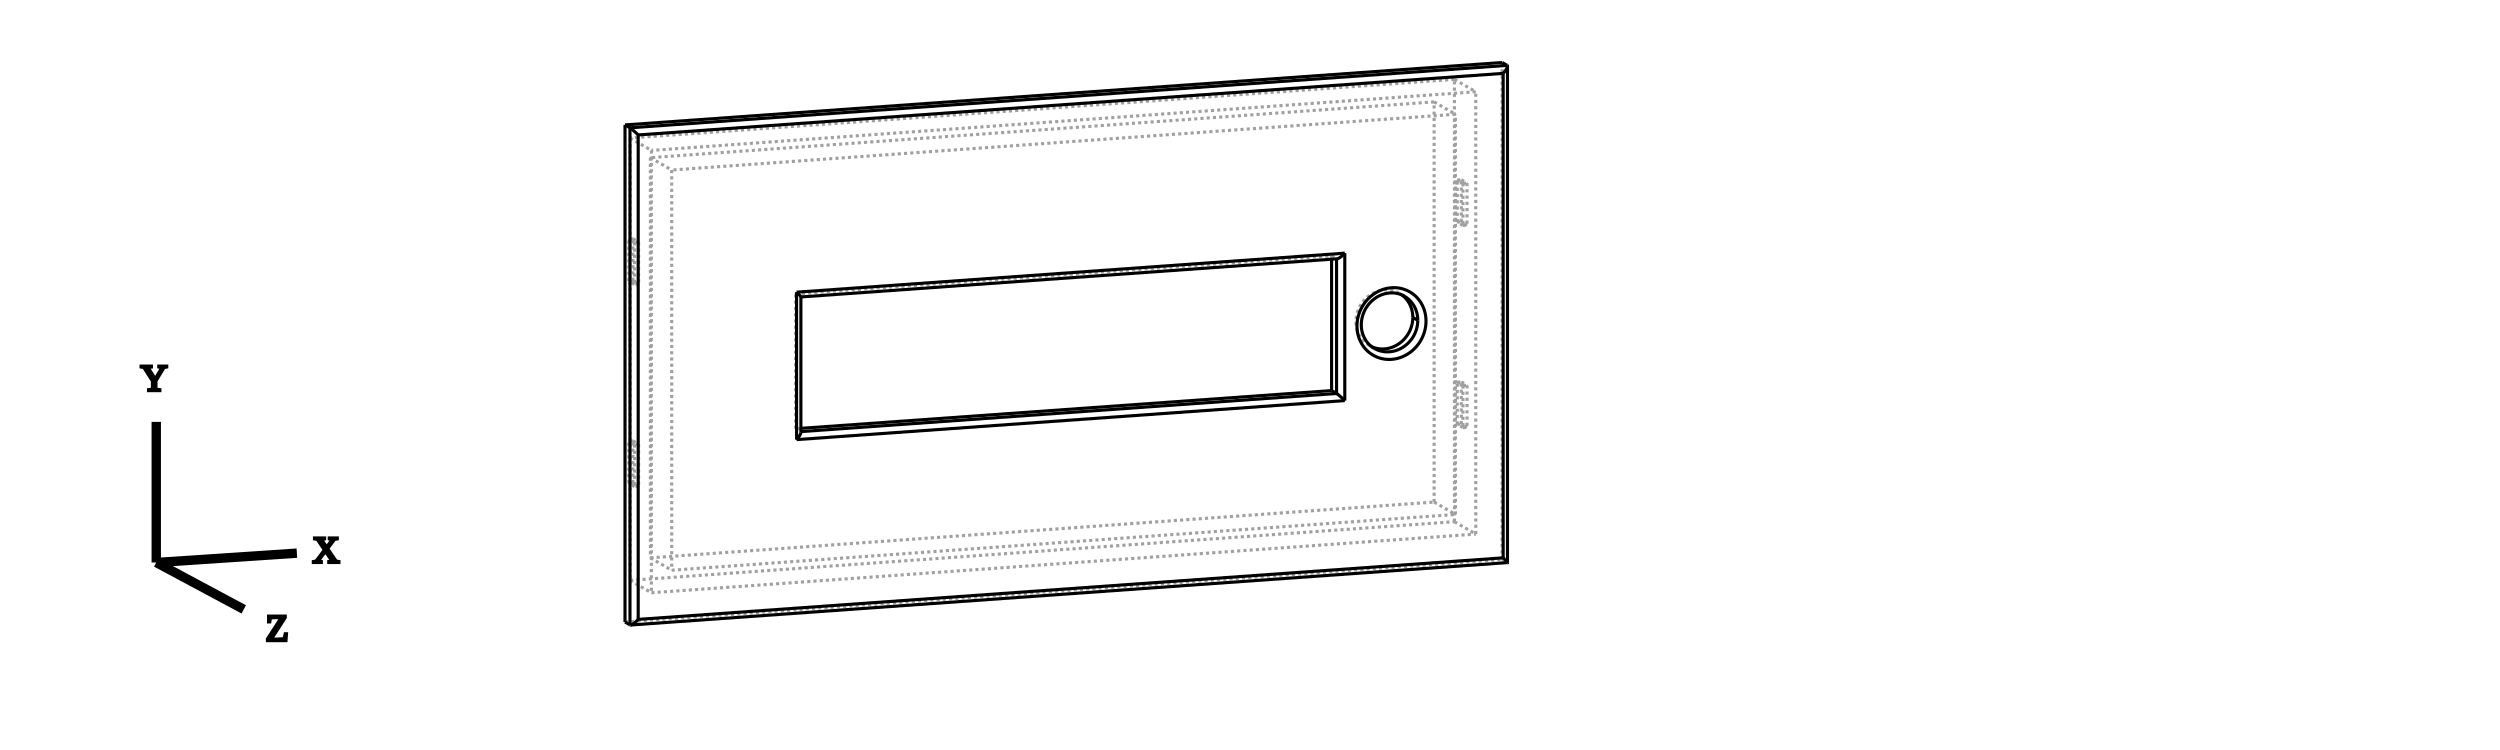
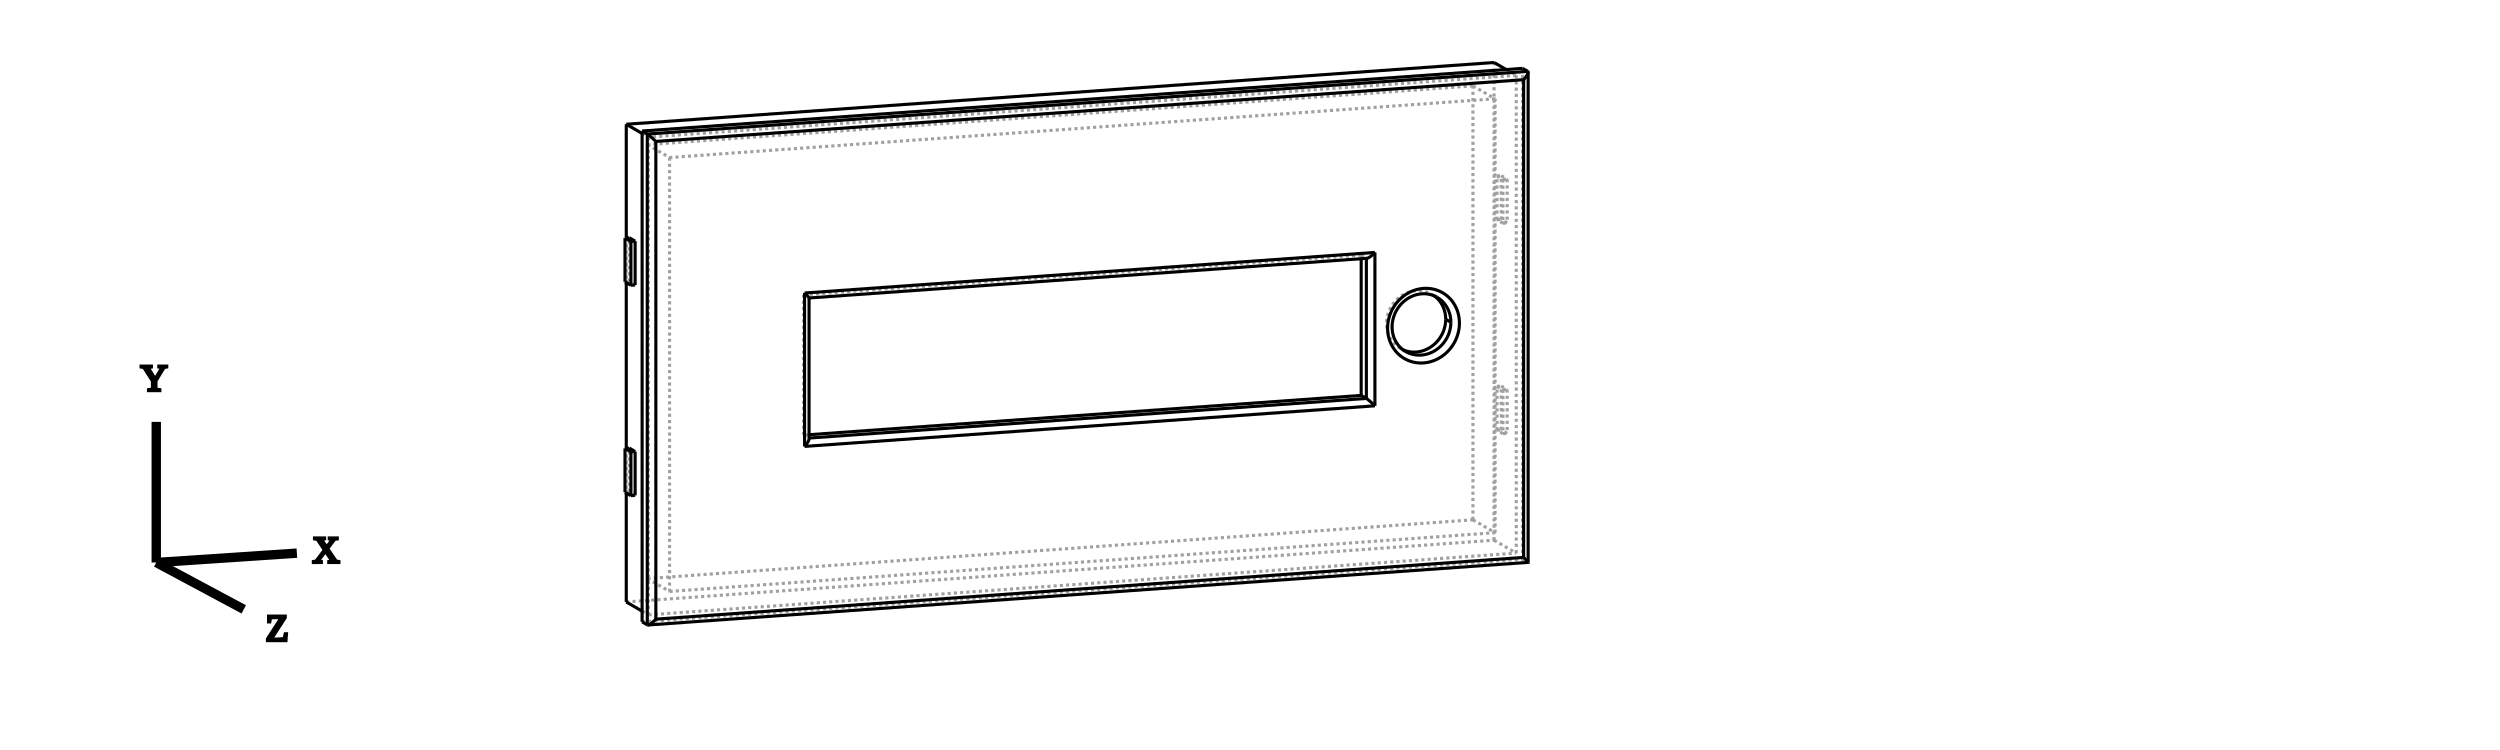
<svg xmlns="http://www.w3.org/2000/svg" width="800.0" height="240.0">
-   <g transform="scale(2.753541, -2.753541)   translate(122.7762,-39.29436)" stroke-width="0.363" fill="none">
-     <g stroke="rgb(160,160,160)" fill="none" stroke-dasharray="0.363,0.363">
-       <path d="M-50.142,-32.99 L51.794,-25.737 " />
-       <path d="M51.794,-25.737 L52.372,-26.073 " />
-       <path d="M52.372,-26.073 L52.376,-26.075 L52.38,-26.077 L52.383,-26.079 L52.386,-26.08 L52.389,-26.082 L52.392,-26.083 L52.395,-26.084 L52.398,-26.085 L52.4,-26.086 L52.402,-26.087 L52.404,-26.087 L52.406,-26.087 L52.408,-26.088 L52.409,-26.088 " />
-       <path d="M51.794,-25.737 L51.794,32.031 " />
-       <path d="M-47.075,-29.59 L48.727,-22.773 " />
-       <path d="M48.727,-22.773 L48.727,28.631 " />
-       <path d="M48.727,28.631 L-47.075,21.813 " />
-       <path d="M-47.075,21.813 L-47.075,-29.59 " />
-       <path d="M-49.553,-28.151 L-47.075,-29.59 " />
-       <path d="M46.249,-21.334 L48.727,-22.773 " />
-       <path d="M-49.553,-28.151 L46.249,-21.334 " />
-       <path d="M46.249,-21.334 L46.249,30.07 " />
-       <path d="M46.249,30.07 L48.727,28.631 " />
-       <path d="M47.24,-10.405 L46.579,-10.021 " />
-       <path d="M47.24,-5.509 L47.24,-10.405 " />
-       <path d="M46.579,-10.021 L46.579,-5.125 " />
-       <path d="M46.579,-5.125 L47.24,-5.509 " />
-       <path d="M47.24,13.094 L46.579,13.478 " />
-       <path d="M47.24,17.99 L47.24,13.094 " />
-       <path d="M46.579,18.373 L47.24,17.99 " />
-       <path d="M46.579,13.478 L46.579,18.373 " />
-       <path d="M-49.553,23.253 L-47.075,21.813 " />
-       <path d="M46.249,30.07 L-49.553,23.253 " />
-       <path d="M-49.553,23.253 L-49.553,-28.151 " />
-       <path d="M-49.222,6.661 L-49.222,11.556 " />
-       <path d="M-49.222,11.556 L-48.562,11.172 " />
-       <path d="M-48.562,11.172 L-48.562,6.277 " />
-       <path d="M-48.562,6.277 L-49.222,6.661 " />
-       <path d="M-49.222,-16.838 L-49.222,-11.943 " />
-       <path d="M-48.562,-17.222 L-49.222,-16.838 " />
-       <path d="M-49.222,-11.943 L-48.562,-12.326 " />
-       <path d="M-48.562,-12.326 L-48.562,-17.222 " />
+   <g transform="scale(2.864768, -2.864768)   translate(120.0741,-38.07059)" stroke-width="0.349" fill="none">
+     <g stroke="rgb(160,160,160)" fill="none" stroke-dasharray="0.349,0.349">
+       <path d="M-48.349,-31.394 L50.001,-24.396 " />
+       <path d="M50.001,-24.396 L50.579,-24.732 " />
+       <path d="M50.579,-24.732 L50.583,-24.734 L50.586,-24.736 L50.59,-24.737 L50.593,-24.739 L50.596,-24.741 L50.599,-24.742 L50.602,-24.743 L50.604,-24.744 L50.607,-24.745 L50.609,-24.746 L50.611,-24.746 L50.613,-24.746 L50.614,-24.746 L50.616,-24.746 " />
+       <path d="M50.001,-24.396 L50.001,30.435 " />
+       <path d="M-47.641,-30.609 L49.293,-23.712 " />
+       <path d="M49.293,-23.712 L49.293,29.65 " />
+       <path d="M49.293,29.65 L-47.641,22.752 " />
+       <path d="M-47.641,22.752 L-47.641,-30.609 " />
+       <path d="M-48.349,-30.198 L-47.641,-30.609 " />
+       <path d="M46.815,-22.272 L49.293,-23.712 " />
+       <path d="M-50.119,-29.17 L46.815,-22.272 " />
+       <path d="M46.815,-22.272 L46.815,31.089 " />
+       <path d="M48.167,30.304 L49.293,29.65 " />
+       <path d="M47.806,-10.364 L47.146,-9.981 " />
+       <path d="M47.806,-5.469 L47.806,-10.364 " />
+       <path d="M47.146,-9.981 L47.146,-5.085 " />
+       <path d="M47.146,-5.085 L47.806,-5.469 " />
+       <path d="M47.806,13.134 L47.146,13.518 " />
+       <path d="M47.806,18.03 L47.806,13.134 " />
+       <path d="M47.146,18.414 L47.806,18.03 " />
+       <path d="M47.146,13.518 L47.146,18.414 " />
+       <path d="M-48.349,23.163 L-47.641,22.752 " />
+       <path d="M-50.119,11.492 L-50.119,6.504 " />
+       <path d="M-50.119,-12.006 L-50.119,-16.994 " />
+       <path d="M-49.789,6.62 L-49.789,11.516 " />
+       <path d="M-49.128,6.236 L-49.789,6.62 " />
+       <path d="M-49.789,-16.878 L-49.789,-11.983 " />
+       <path d="M-49.128,-17.262 L-49.789,-16.878 " />
      <path d="M32.621,9.221 L32.615,9.221 L32.609,9.221 L32.603,9.221 L32.598,9.221 L32.593,9.221 L32.587,9.222 L32.582,9.223 L32.577,9.224 L32.573,9.225 L32.568,9.226 L32.564,9.228 L32.559,9.23 L32.555,9.232 L32.551,9.234 " />
      <path d="M-29.707,4.786 L-29.708,4.786 L-29.71,4.786 L-29.712,4.786 L-29.714,4.787 L-29.716,4.788 L-29.718,4.788 L-29.721,4.789 L-29.723,4.791 L-29.726,4.792 L-29.729,4.793 L-29.733,4.795 L-29.736,4.797 L-29.74,4.799 L-29.743,4.801 " />
      <path d="M-29.701,-10.956 L-29.701,-10.947 L-29.702,-10.938 L-29.703,-10.93 L-29.705,-10.922 L-29.707,-10.914 L-29.709,-10.907 L-29.712,-10.9 L-29.715,-10.894 L-29.719,-10.888 L-29.723,-10.882 L-29.727,-10.877 L-29.732,-10.873 L-29.738,-10.869 L-29.743,-10.865 " />
-       <path d="M-47.193,-25.535 L43.889,-19.054 " />
-       <path d="M43.889,-19.054 L43.889,27.454 " />
-       <path d="M43.889,27.454 L-47.193,20.973 " />
-       <path d="M-47.193,20.973 L-47.193,-25.535 " />
-       <path d="M47.24,-10.405 L47.712,-10.371 " />
-       <path d="M46.579,-10.021 L47.051,-9.987 " />
-       <path d="M47.712,-10.371 L47.051,-9.987 " />
-       <path d="M47.24,-5.509 L47.712,-5.476 " />
-       <path d="M47.712,-5.476 L47.712,-10.371 " />
-       <path d="M46.579,-5.125 L47.051,-5.092 " />
-       <path d="M47.051,-9.987 L47.051,-5.092 " />
-       <path d="M47.051,-5.092 L47.712,-5.476 " />
-       <path d="M47.24,13.094 L47.712,13.128 " />
-       <path d="M46.579,13.478 L47.051,13.511 " />
-       <path d="M47.712,13.128 L47.051,13.511 " />
-       <path d="M47.24,17.99 L47.712,18.023 " />
-       <path d="M47.712,18.023 L47.712,13.128 " />
-       <path d="M46.579,18.373 L47.051,18.407 " />
-       <path d="M47.051,18.407 L47.712,18.023 " />
-       <path d="M47.051,13.511 L47.051,18.407 " />
-       <path d="M-49.222,6.661 L-49.694,6.627 " />
-       <path d="M-49.222,11.556 L-49.694,11.523 " />
-       <path d="M-49.694,6.627 L-49.694,11.523 " />
-       <path d="M-48.562,11.172 L-49.033,11.139 " />
-       <path d="M-49.694,11.523 L-49.033,11.139 " />
-       <path d="M-48.562,6.277 L-49.033,6.243 " />
-       <path d="M-49.033,11.139 L-49.033,6.243 " />
-       <path d="M-49.033,6.243 L-49.694,6.627 " />
-       <path d="M-49.222,-16.838 L-49.694,-16.872 " />
-       <path d="M-49.222,-11.943 L-49.694,-11.976 " />
-       <path d="M-49.694,-16.872 L-49.694,-11.976 " />
-       <path d="M-48.562,-17.222 L-49.033,-17.256 " />
-       <path d="M-49.033,-17.256 L-49.694,-16.872 " />
-       <path d="M-48.562,-12.326 L-49.033,-12.36 " />
-       <path d="M-49.694,-11.976 L-49.033,-12.36 " />
-       <path d="M-49.033,-12.36 L-49.033,-17.256 " />
+       <path d="M-47.759,-26.555 L44.456,-19.993 " />
+       <path d="M44.456,-19.993 L44.456,28.474 " />
+       <path d="M44.456,28.474 L-47.759,21.912 " />
+       <path d="M-47.759,21.912 L-47.759,-26.555 " />
+       <path d="M47.806,-10.364 L48.278,-10.331 " />
+       <path d="M47.146,-9.981 L47.618,-9.947 " />
+       <path d="M48.278,-10.331 L47.618,-9.947 " />
+       <path d="M47.806,-5.469 L48.278,-5.435 " />
+       <path d="M48.278,-5.435 L48.278,-10.331 " />
+       <path d="M47.146,-5.085 L47.618,-5.052 " />
+       <path d="M47.618,-9.947 L47.618,-5.052 " />
+       <path d="M47.618,-5.052 L48.278,-5.435 " />
+       <path d="M47.806,13.134 L48.278,13.168 " />
+       <path d="M47.146,13.518 L47.618,13.552 " />
+       <path d="M48.278,13.168 L47.618,13.552 " />
+       <path d="M47.806,18.03 L48.278,18.063 " />
+       <path d="M48.278,18.063 L48.278,13.168 " />
+       <path d="M47.146,18.414 L47.618,18.447 " />
+       <path d="M47.618,18.447 L48.278,18.063 " />
+       <path d="M47.618,13.552 L47.618,18.447 " />
+       <path d="M-49.789,6.62 L-50.26,6.587 " />
+       <path d="M-49.789,-16.878 L-50.26,-16.912 " />
      <path d="M31.973,9.57 L32.551,9.234 " />
      <path d="M31.973,9.57 L31.973,9.175 " />
      <path d="M-30.321,5.137 L-29.743,4.801 " />
      <path d="M-30.321,5.137 L31.973,9.57 " />
      <path d="M-29.701,-10.485 L-30.321,-10.529 " />
      <path d="M-30.321,-10.529 L-29.743,-10.865 " />
      <path d="M-30.321,-10.529 L-30.321,5.137 " />
      <path d="M36.652,-1.006 L36.575,-0.971 L36.499,-0.934 L36.424,-0.895 L36.35,-0.853 " />
      <path d="M36.35,-0.853 L36.282,-0.812 L36.215,-0.77 L36.149,-0.725 L36.085,-0.679 L36.021,-0.632 L35.959,-0.582 L35.898,-0.531 L35.838,-0.478 L35.78,-0.424 L35.723,-0.368 L35.668,-0.31 L35.614,-0.251 L35.562,-0.191 L35.511,-0.129 L35.461,-0.066 L35.414,-0.001 L35.368,0.065 L35.323,0.132 L35.28,0.2 L35.239,0.27 L35.2,0.341 L35.162,0.413 L35.127,0.486 L35.093,0.559 L35.06,0.634 L35.03,0.71 L35.002,0.787 L34.975,0.864 L34.95,0.943 L34.927,1.022 L34.906,1.102 L34.887,1.182 L34.87,1.263 L34.855,1.345 L34.842,1.427 L34.831,1.509 L34.822,1.592 L34.815,1.675 L34.806,1.843 L34.806,2.011 L34.813,2.179 L34.828,2.348 L34.852,2.516 L34.883,2.683 L34.922,2.849 L34.968,3.014 L35.022,3.176 L35.084,3.336 L35.153,3.493 L35.229,3.647 L35.311,3.798 L35.401,3.944 L35.497,4.087 L35.6,4.224 L35.708,4.357 L35.822,4.485 L35.942,4.606 L36.067,4.723 L36.197,4.832 L36.332,4.936 L36.47,5.033 L36.613,5.123 L36.759,5.206 L36.909,5.281 L36.985,5.316 L37.062,5.349 L37.139,5.38 L37.217,5.409 L37.295,5.437 L37.374,5.462 L37.453,5.485 L37.533,5.507 L37.613,5.526 L37.693,5.543 L37.773,5.559 L37.854,5.572 L37.935,5.583 L38.016,5.592 L38.097,5.599 L38.178,5.604 L38.259,5.607 L38.34,5.608 L38.421,5.607 L38.502,5.604 L38.582,5.598 L38.662,5.591 L38.742,5.582 L38.821,5.57 L38.9,5.557 L38.979,5.541 L39.057,5.523 L39.134,5.504 L39.211,5.482 L39.287,5.458 L39.362,5.433 L39.437,5.405 L39.511,5.376 L39.584,5.344 L39.656,5.311 L39.727,5.276 L39.797,5.239 L39.866,5.2 " />
      <path d="M39.866,5.2 L39.939,5.156 L40.01,5.111 L40.08,5.063 L40.148,5.014 " />
-       <path d="M-47.193,-25.535 L-44.715,-26.974 " />
-       <path d="M43.889,-19.054 L46.367,-20.493 " />
-       <path d="M-44.715,-26.974 L46.367,-20.493 " />
-       <path d="M43.889,27.454 L46.367,26.015 " />
-       <path d="M46.367,-20.493 L46.367,26.015 " />
-       <path d="M-47.193,20.973 L-44.715,19.534 " />
-       <path d="M46.367,26.015 L-44.715,19.534 " />
-       <path d="M-44.715,19.534 L-44.715,-26.974 " />
+       <path d="M-47.759,-26.555 L-45.282,-27.994 " />
+       <path d="M44.456,-19.993 L46.933,-21.432 " />
+       <path d="M-45.282,-27.994 L46.933,-21.432 " />
+       <path d="M44.456,28.474 L46.933,27.034 " />
+       <path d="M46.933,-21.432 L46.933,27.034 " />
+       <path d="M-47.759,21.912 L-45.282,20.472 " />
+       <path d="M46.933,27.034 L-45.282,20.472 " />
+       <path d="M-45.282,20.472 L-45.282,-27.994 " />
      <path d="M-29.707,4.786 L-29.701,4.786 " />
      <path d="M40.444,4.864 L39.866,5.2 " />
      <path d="M36.928,-1.189 L36.35,-0.853 " />
    </g>
    <g stroke="rgb(0,0,0)" fill="none">
-       <path d="M-50.142,-32.99 L-49.564,-33.326 " />
-       <path d="M-50.142,24.777 L-49.564,24.441 " />
-       <path d="M-50.142,24.777 L-50.142,-32.99 " />
-       <path d="M-49.564,-33.326 L-49.56,-33.328 L-49.556,-33.33 L-49.552,-33.332 L-49.548,-33.334 L-49.543,-33.335 L-49.538,-33.336 L-49.533,-33.337 L-49.528,-33.338 L-49.523,-33.339 L-49.518,-33.339 L-49.512,-33.339 L-49.506,-33.339 L-49.501,-33.339 L-49.495,-33.339 " />
-       <path d="M-49.495,-33.339 L-49.454,-33.332 L-49.407,-33.319 L-49.355,-33.298 L-49.299,-33.269 L-49.238,-33.234 L-49.174,-33.193 L-49.107,-33.145 L-49.037,-33.092 L-48.966,-33.034 L-48.894,-32.971 L-48.822,-32.904 L-48.749,-32.834 L-48.678,-32.761 L-48.609,-32.686 " />
-       <path d="M52.409,-26.088 L52.41,-26.087 L52.41,-26.087 L52.411,-26.087 L52.412,-26.087 L52.412,-26.087 L52.413,-26.086 L52.413,-26.086 L52.413,-26.085 L52.414,-26.085 L52.414,-26.084 L52.414,-26.084 L52.414,-26.083 L52.414,-26.082 L52.414,-26.082 " />
-       <path d="M52.414,-26.082 L52.412,-26.071 L52.403,-26.055 L52.388,-26.034 L52.368,-26.008 L52.343,-25.977 L52.312,-25.942 L52.276,-25.902 L52.236,-25.858 L52.191,-25.811 L52.141,-25.76 L52.089,-25.706 L52.033,-25.65 L51.974,-25.592 L51.912,-25.533 " />
-       <path d="M51.794,32.031 L-50.142,24.777 " />
-       <path d="M51.794,32.031 L52.372,31.695 " />
-       <path d="M-49.564,24.441 L-49.532,24.421 L-49.491,24.392 L-49.443,24.356 L-49.387,24.311 L-49.324,24.26 L-49.255,24.202 L-49.182,24.139 L-49.104,24.071 L-49.023,23.999 L-48.94,23.925 L-48.856,23.848 L-48.772,23.769 L-48.69,23.691 L-48.609,23.614 " />
-       <path d="M52.372,31.695 L52.378,31.691 L52.383,31.687 L52.388,31.683 L52.393,31.678 L52.397,31.672 L52.401,31.666 L52.404,31.66 L52.407,31.653 L52.409,31.646 L52.411,31.638 L52.412,31.63 L52.414,31.622 L52.414,31.613 L52.414,31.604 " />
-       <path d="M52.414,31.604 L52.412,31.566 L52.403,31.524 L52.388,31.476 L52.368,31.424 L52.343,31.369 L52.312,31.31 L52.276,31.247 L52.236,31.182 L52.191,31.115 L52.141,31.046 L52.089,30.977 L52.033,30.906 L51.974,30.836 L51.912,30.767 " />
+       <path d="M-48.349,-31.394 L-47.771,-31.73 " />
+       <path d="M-48.349,23.436 L-47.771,23.1 " />
+       <path d="M-48.349,23.436 L-48.349,-31.394 " />
+       <path d="M-47.771,-31.73 L-47.767,-31.732 L-47.763,-31.734 L-47.759,-31.736 L-47.754,-31.737 L-47.75,-31.739 L-47.745,-31.74 L-47.74,-31.741 L-47.735,-31.742 L-47.73,-31.742 L-47.724,-31.743 L-47.719,-31.743 L-47.713,-31.743 L-47.707,-31.743 L-47.701,-31.743 " />
+       <path d="M-47.701,-31.743 L-47.66,-31.736 L-47.614,-31.722 L-47.562,-31.701 L-47.505,-31.673 L-47.445,-31.638 L-47.381,-31.597 L-47.314,-31.549 L-47.244,-31.496 L-47.173,-31.438 L-47.101,-31.375 L-47.028,-31.308 L-46.956,-31.237 L-46.885,-31.164 L-46.815,-31.089 " />
+       <path d="M50.616,-24.746 L50.616,-24.746 L50.617,-24.746 L50.618,-24.746 L50.618,-24.746 L50.619,-24.746 L50.619,-24.745 L50.62,-24.745 L50.62,-24.744 L50.62,-24.744 L50.621,-24.743 L50.621,-24.743 L50.621,-24.742 L50.621,-24.741 L50.621,-24.741 " />
+       <path d="M50.621,-24.741 L50.618,-24.73 L50.609,-24.714 L50.595,-24.693 L50.575,-24.667 L50.549,-24.636 L50.519,-24.6 L50.483,-24.561 L50.442,-24.517 L50.397,-24.47 L50.348,-24.419 L50.295,-24.365 L50.239,-24.309 L50.18,-24.251 L50.119,-24.191 " />
+       <path d="M50.001,30.435 L-48.349,23.436 " />
+       <path d="M50.001,30.435 L50.579,30.099 " />
+       <path d="M-47.771,23.1 L-47.739,23.08 L-47.698,23.051 L-47.649,23.014 L-47.593,22.97 L-47.531,22.919 L-47.462,22.861 L-47.388,22.798 L-47.311,22.73 L-47.23,22.658 L-47.147,22.584 L-47.063,22.506 L-46.979,22.428 L-46.896,22.35 L-46.815,22.272 " />
+       <path d="M50.579,30.099 L50.585,30.095 L50.59,30.091 L50.595,30.086 L50.6,30.081 L50.604,30.076 L50.607,30.07 L50.611,30.064 L50.613,30.057 L50.616,30.05 L50.618,30.042 L50.619,30.034 L50.62,30.025 L50.621,30.017 L50.621,30.007 " />
+       <path d="M50.621,30.007 L50.618,29.97 L50.609,29.927 L50.595,29.88 L50.575,29.828 L50.549,29.772 L50.519,29.713 L50.483,29.651 L50.442,29.586 L50.397,29.519 L50.348,29.45 L50.295,29.38 L50.239,29.31 L50.18,29.24 L50.119,29.17 " />
+       <path d="M-50.119,-29.17 L-48.349,-30.198 " />
+       <path d="M46.815,31.089 L48.167,30.304 " />
+       <path d="M-50.119,24.191 L-48.349,23.163 " />
+       <path d="M46.815,31.089 L-50.119,24.191 " />
+       <path d="M-50.119,24.191 L-50.119,11.492 " />
+       <path d="M-50.119,6.504 L-50.119,-12.006 " />
+       <path d="M-50.119,-16.994 L-50.119,-29.17 " />
+       <path d="M-49.789,11.516 L-49.128,11.132 " />
+       <path d="M-49.128,11.132 L-49.128,6.236 " />
+       <path d="M-49.789,-11.983 L-49.128,-12.367 " />
+       <path d="M-49.128,-12.367 L-49.128,-17.262 " />
      <path d="M33.507,9.875 L33.437,9.799 L33.366,9.726 L33.294,9.656 L33.222,9.589 L33.149,9.526 L33.078,9.468 L33.009,9.415 L32.942,9.367 L32.878,9.326 L32.817,9.291 L32.761,9.263 L32.709,9.241 L32.662,9.228 L32.621,9.221 " />
      <path d="M33.507,-7.26 L33.426,-7.182 L33.343,-7.104 L33.259,-7.026 L33.175,-6.949 L33.092,-6.874 L33.012,-6.802 L32.934,-6.734 L32.86,-6.671 L32.792,-6.613 L32.729,-6.562 L32.673,-6.518 L32.624,-6.481 L32.584,-6.452 L32.551,-6.432 " />
      <path d="M-30.203,5.341 L-30.142,5.281 L-30.083,5.223 L-30.027,5.167 L-29.974,5.114 L-29.925,5.063 L-29.88,5.016 L-29.84,4.972 L-29.804,4.932 L-29.773,4.896 L-29.747,4.866 L-29.727,4.839 L-29.713,4.818 L-29.704,4.802 L-29.701,4.792 " />
      <path d="M-29.701,4.792 L-29.701,4.791 L-29.701,4.79 L-29.701,4.79 L-29.702,4.789 L-29.702,4.789 L-29.702,4.788 L-29.703,4.788 L-29.703,4.787 L-29.703,4.787 L-29.704,4.787 L-29.705,4.786 L-29.705,4.786 L-29.706,4.786 L-29.707,4.786 " />
      <path d="M-30.203,-11.794 L-30.142,-11.724 L-30.083,-11.654 L-30.027,-11.583 L-29.974,-11.514 L-29.925,-11.445 L-29.88,-11.378 L-29.84,-11.313 L-29.804,-11.251 L-29.773,-11.191 L-29.747,-11.136 L-29.727,-11.084 L-29.713,-11.037 L-29.704,-10.994 L-29.701,-10.956 " />
+       <path d="M-49.789,11.516 L-50.26,11.482 " />
+       <path d="M-50.26,6.587 L-50.26,11.482 " />
+       <path d="M-49.128,11.132 L-49.6,11.098 " />
+       <path d="M-50.26,11.482 L-49.6,11.098 " />
+       <path d="M-49.128,6.236 L-49.6,6.203 " />
+       <path d="M-49.6,11.098 L-49.6,6.203 " />
+       <path d="M-49.6,6.203 L-50.26,6.587 " />
+       <path d="M-49.789,-11.983 L-50.26,-12.016 " />
+       <path d="M-50.26,-16.912 L-50.26,-12.016 " />
+       <path d="M-49.128,-17.262 L-49.6,-17.296 " />
+       <path d="M-49.6,-17.296 L-50.26,-16.912 " />
+       <path d="M-49.128,-12.367 L-49.6,-12.4 " />
+       <path d="M-50.26,-12.016 L-49.6,-12.4 " />
+       <path d="M-49.6,-12.4 L-49.6,-17.296 " />
      <path d="M31.973,9.175 L31.973,-6.096 " />
      <path d="M31.973,-6.096 L32.551,-6.432 " />
      <path d="M31.973,-6.096 L-29.701,-10.485 " />
      <path d="M41.412,2.408 L41.99,2.072 " />
      <path d="M41.412,2.408 L41.41,2.3 L41.405,2.191 L41.397,2.082 L41.385,1.973 L41.37,1.865 L41.352,1.757 L41.331,1.649 L41.306,1.542 L41.278,1.435 L41.247,1.329 L41.213,1.224 L41.176,1.12 L41.136,1.017 L41.092,0.915 L41.046,0.814 L40.996,0.715 L40.944,0.617 L40.889,0.521 L40.831,0.427 L40.771,0.334 L40.707,0.243 L40.641,0.154 L40.573,0.067 L40.502,-0.018 L40.429,-0.101 L40.353,-0.181 L40.275,-0.259 L40.195,-0.335 L40.113,-0.408 L40.029,-0.478 L39.943,-0.546 L39.855,-0.611 L39.765,-0.674 L39.674,-0.733 L39.581,-0.79 L39.486,-0.843 L39.391,-0.894 L39.294,-0.941 L39.195,-0.985 L39.096,-1.027 L38.996,-1.065 L38.894,-1.099 L38.792,-1.131 L38.69,-1.159 L38.586,-1.184 L38.483,-1.205 L38.378,-1.223 L38.274,-1.238 L38.169,-1.249 L38.065,-1.256 L37.96,-1.261 L37.856,-1.262 L37.752,-1.259 L37.648,-1.253 L37.544,-1.243 L37.442,-1.231 L37.339,-1.214 L37.238,-1.195 L37.138,-1.171 L37.038,-1.145 L36.94,-1.115 L36.842,-1.082 L36.746,-1.046 L36.652,-1.006 " />
      <path d="M40.148,5.014 L40.221,4.958 L40.292,4.9 L40.361,4.84 L40.429,4.777 L40.494,4.713 L40.558,4.647 L40.62,4.578 L40.679,4.508 L40.737,4.436 L40.793,4.362 L40.846,4.286 L40.897,4.209 L40.946,4.129 L40.993,4.049 L41.037,3.967 L41.079,3.883 L41.119,3.798 L41.156,3.712 L41.191,3.624 L41.223,3.536 L41.253,3.446 L41.281,3.355 L41.305,3.264 L41.328,3.171 L41.347,3.078 L41.364,2.984 L41.379,2.889 L41.391,2.794 L41.4,2.698 L41.407,2.602 L41.41,2.505 L41.412,2.408 " />
-       <path d="M-49.564,24.441 L-49.564,-33.326 " />
-       <path d="M-48.609,-32.686 L51.912,-25.533 " />
-       <path d="M52.372,31.695 L-49.564,24.441 " />
-       <path d="M-48.609,23.614 L-48.609,-32.686 " />
-       <path d="M51.912,-25.533 L51.912,30.767 " />
-       <path d="M51.912,30.767 L-48.609,23.614 " />
+       <path d="M-47.771,23.1 L-47.771,-31.73 " />
+       <path d="M-46.815,-31.089 L50.119,-24.191 " />
+       <path d="M50.579,30.099 L-47.771,23.1 " />
+       <path d="M-46.815,22.272 L-46.815,-31.089 " />
+       <path d="M50.119,-24.191 L50.119,29.17 " />
+       <path d="M50.119,29.17 L-46.815,22.272 " />
      <path d="M33.507,9.875 L33.507,-7.26 " />
      <path d="M-30.203,5.341 L33.507,9.875 " />
      <path d="M33.507,-7.26 L-30.203,-11.794 " />
      <path d="M-30.203,-11.794 L-30.203,5.341 " />
      <path d="M42.946,1.979 L42.944,1.877 L42.941,1.774 L42.935,1.672 L42.926,1.57 L42.915,1.467 L42.902,1.365 L42.886,1.263 L42.868,1.162 L42.848,1.06 L42.825,0.959 L42.8,0.859 L42.773,0.759 L42.743,0.659 L42.711,0.56 L42.677,0.462 L42.64,0.365 L42.601,0.268 L42.56,0.172 L42.517,0.078 L42.472,-0.016 L42.424,-0.109 L42.375,-0.201 L42.323,-0.292 L42.27,-0.381 L42.214,-0.469 L42.156,-0.556 L42.097,-0.642 L42.035,-0.726 L41.972,-0.808 L41.906,-0.89 L41.839,-0.969 L41.771,-1.047 L41.7,-1.123 L41.628,-1.198 L41.554,-1.271 L41.479,-1.342 L41.402,-1.411 L41.324,-1.479 L41.244,-1.544 L41.163,-1.608 L41.08,-1.669 L40.996,-1.729 L40.911,-1.786 L40.825,-1.842 L40.738,-1.895 L40.649,-1.946 L40.56,-1.995 L40.469,-2.042 L40.378,-2.086 L40.286,-2.128 L40.192,-2.168 L40.099,-2.206 L40.004,-2.241 L39.909,-2.274 L39.813,-2.304 L39.717,-2.332 L39.62,-2.358 L39.523,-2.381 L39.425,-2.402 L39.327,-2.42 L39.229,-2.435 L39.131,-2.449 L39.033,-2.459 L38.934,-2.468 L38.836,-2.473 L38.737,-2.477 L38.639,-2.477 L38.541,-2.476 L38.443,-2.471 L38.346,-2.465 L38.248,-2.455 L38.152,-2.443 L38.055,-2.429 L37.959,-2.412 L37.864,-2.393 L37.77,-2.371 L37.676,-2.347 L37.583,-2.321 L37.49,-2.292 L37.399,-2.26 L37.309,-2.226 L37.219,-2.19 L37.131,-2.152 L37.043,-2.111 L36.957,-2.068 L36.872,-2.022 L36.788,-1.975 L36.706,-1.925 L36.624,-1.873 L36.545,-1.819 L36.466,-1.763 L36.389,-1.704 L36.314,-1.644 L36.24,-1.581 L36.168,-1.517 L36.098,-1.451 L36.029,-1.383 L35.962,-1.313 L35.897,-1.241 L35.833,-1.167 L35.772,-1.092 L35.712,-1.015 L35.654,-0.936 L35.599,-0.856 L35.545,-0.774 L35.493,-0.691 L35.444,-0.606 L35.396,-0.52 L35.351,-0.432 L35.308,-0.344 L35.267,-0.254 L35.228,-0.163 L35.192,-0.07 L35.157,0.023 L35.125,0.117 L35.095,0.212 L35.068,0.309 L35.043,0.406 L35.02,0.503 L35,0.602 L34.982,0.701 L34.966,0.801 L34.953,0.901 L34.942,1.002 L34.934,1.103 L34.928,1.204 L34.924,1.306 L34.923,1.408 L34.924,1.51 L34.928,1.613 L34.934,1.715 L34.942,1.817 L34.953,1.92 L34.966,2.022 L34.982,2.124 L35,2.225 L35.02,2.327 L35.043,2.428 L35.068,2.528 L35.095,2.628 L35.125,2.728 L35.157,2.827 L35.192,2.925 L35.228,3.022 L35.267,3.119 L35.308,3.215 L35.351,3.309 L35.396,3.403 L35.444,3.496 L35.493,3.588 L35.545,3.679 L35.599,3.768 L35.654,3.856 L35.712,3.943 L35.772,4.029 L35.833,4.113 L35.897,4.195 L35.962,4.277 L36.029,4.356 L36.098,4.434 L36.168,4.51 L36.24,4.585 L36.314,4.658 L36.389,4.729 L36.466,4.798 L36.545,4.866 L36.624,4.931 L36.706,4.995 L36.788,5.056 L36.872,5.116 L36.957,5.173 L37.043,5.229 L37.131,5.282 L37.219,5.333 L37.309,5.382 L37.399,5.429 L37.49,5.473 L37.583,5.515 L37.676,5.555 L37.77,5.593 L37.864,5.628 L37.959,5.661 L38.055,5.691 L38.152,5.719 L38.248,5.745 L38.346,5.768 L38.443,5.788 L38.541,5.807 L38.639,5.822 L38.737,5.836 L38.836,5.846 L38.934,5.855 L39.033,5.86 L39.131,5.864 L39.229,5.864 L39.327,5.863 L39.425,5.858 L39.523,5.852 L39.62,5.842 L39.717,5.83 L39.813,5.816 L39.909,5.799 L40.004,5.78 L40.099,5.758 L40.192,5.734 L40.286,5.708 L40.378,5.679 L40.469,5.647 L40.56,5.613 L40.649,5.577 L40.738,5.539 L40.825,5.498 L40.911,5.455 L40.996,5.409 L41.08,5.362 L41.163,5.312 L41.244,5.26 L41.324,5.206 L41.402,5.15 L41.479,5.091 L41.554,5.031 L41.628,4.968 L41.7,4.904 L41.771,4.838 L41.839,4.77 L41.906,4.7 L41.972,4.628 L42.035,4.554 L42.097,4.479 L42.156,4.402 L42.214,4.323 L42.27,4.243 L42.323,4.161 L42.375,4.078 L42.424,3.993 L42.472,3.907 L42.517,3.819 L42.56,3.731 L42.601,3.641 L42.64,3.55 L42.677,3.457 L42.711,3.364 L42.743,3.27 L42.773,3.175 L42.8,3.078 L42.825,2.981 L42.848,2.884 L42.868,2.785 L42.886,2.686 L42.902,2.586 L42.915,2.486 L42.926,2.385 L42.935,2.284 L42.941,2.183 L42.944,2.081 L42.946,1.979 " />
      <path d="M32.551,9.216 L32.551,-6.432 " />
      <path d="M32.551,-6.432 L-29.701,-10.862 " />
      <path d="M41.99,2.072 L41.988,1.958 L41.983,1.844 L41.973,1.729 L41.961,1.615 L41.944,1.501 L41.924,1.387 L41.9,1.274 L41.873,1.162 L41.843,1.05 L41.808,0.939 L41.771,0.829 L41.729,0.72 L41.685,0.613 L41.637,0.507 L41.586,0.402 L41.532,0.299 L41.474,0.197 L41.414,0.098 L41.35,-7.137855893413203e-05 L41.283,-0.096 L41.214,-0.189 L41.142,-0.28 L41.067,-0.369 L40.989,-0.456 L40.909,-0.54 L40.826,-0.621 L40.741,-0.699 L40.654,-0.775 L40.565,-0.848 L40.473,-0.918 L40.38,-0.985 L40.284,-1.048 L40.187,-1.109 L40.088,-1.166 L39.988,-1.22 L39.886,-1.27 L39.783,-1.317 L39.678,-1.361 L39.573,-1.401 L39.466,-1.437 L39.359,-1.47 L39.251,-1.499 L39.142,-1.524 L39.033,-1.546 L38.923,-1.564 L38.813,-1.578 L38.703,-1.588 L38.593,-1.595 L38.483,-1.597 L38.374,-1.596 L38.264,-1.591 L38.155,-1.583 L38.047,-1.57 L37.94,-1.554 L37.833,-1.534 L37.727,-1.51 L37.622,-1.483 L37.519,-1.451 L37.416,-1.416 L37.316,-1.378 L37.216,-1.336 L37.118,-1.29 L37.022,-1.241 L36.928,-1.189 " />
      <path d="M40.444,4.864 L40.532,4.811 L40.617,4.755 L40.701,4.697 L40.782,4.635 L40.862,4.571 L40.939,4.504 L41.014,4.434 L41.087,4.362 L41.158,4.287 L41.226,4.21 L41.291,4.131 L41.354,4.049 L41.414,3.965 L41.471,3.879 L41.526,3.791 L41.578,3.701 L41.627,3.609 L41.673,3.515 L41.716,3.42 L41.756,3.323 L41.793,3.224 L41.827,3.124 L41.858,3.023 L41.885,2.921 L41.91,2.818 L41.931,2.713 L41.949,2.608 L41.964,2.502 L41.975,2.395 L41.983,2.288 L41.988,2.18 L41.99,2.072 " />
-       <path d="M-49.495,-33.339 L52.409,-26.088 " />
-       <path d="M52.414,-26.082 L52.414,31.604 " />
+       <path d="M-47.701,-31.743 L50.616,-24.746 " />
+       <path d="M50.621,-24.741 L50.621,30.007 " />
      <path d="M-29.701,4.786 L32.621,9.221 " />
      <path d="M-29.701,-10.956 L-29.701,4.792 " />
      <path d="M36.928,-1.189 L36.822,-1.124 L36.718,-1.054 L36.617,-0.98 L36.519,-0.901 L36.425,-0.818 L36.334,-0.731 L36.247,-0.64 L36.163,-0.545 L36.084,-0.446 L36.008,-0.343 L35.936,-0.237 L35.869,-0.128 L35.806,-0.015 L35.748,0.101 L35.694,0.22 L35.644,0.341 L35.598,0.47 L35.558,0.6 L35.522,0.734 L35.492,0.869 L35.468,1.006 L35.449,1.145 L35.435,1.285 L35.427,1.426 L35.425,1.568 L35.429,1.71 L35.438,1.853 L35.453,1.996 L35.473,2.139 L35.499,2.282 L35.531,2.423 L35.568,2.564 L35.609,2.696 L35.654,2.827 L35.704,2.956 L35.759,3.083 L35.818,3.209 L35.882,3.332 L35.95,3.453 L36.023,3.572 L36.1,3.687 L36.181,3.8 L36.266,3.91 L36.354,4.016 L36.447,4.119 L36.542,4.218 L36.642,4.314 L36.744,4.405 L36.84,4.486 L36.939,4.562 L37.039,4.635 L37.142,4.705 L37.247,4.77 L37.354,4.832 L37.462,4.889 L37.572,4.943 L37.683,4.993 L37.795,5.038 L37.909,5.08 L38.023,5.117 L38.138,5.149 L38.254,5.178 L38.37,5.202 L38.486,5.222 L38.615,5.239 L38.745,5.251 L38.874,5.257 L39.003,5.258 L39.131,5.254 L39.258,5.244 L39.384,5.229 L39.509,5.209 L39.633,5.183 L39.755,5.153 L39.875,5.117 L39.993,5.076 L40.11,5.03 L40.224,4.98 L40.335,4.924 L40.444,4.864 " />
    </g>
  </g>
  <g transform="translate(20,210.0)" stroke="rgb(0,0,255)">
    <line x1="30" y1="-30" x2="75" y2="-33" stroke-width="3" stroke="#000000" />
    <text x="80" y="-30" style="stroke:#000000">X </text>
    <line x1="30" y1="-30" x2="30" y2="-75" stroke-width="3" stroke="#000000" />
    <text x="25" y="-85" style="stroke:#000000">Y </text>
    <line x1="30" y1="-30" x2="58" y2="-15" stroke-width="3" stroke="#000000" />
    <text x="65" y="-5" style="stroke:#000000">Z </text>
  </g>
</svg>
